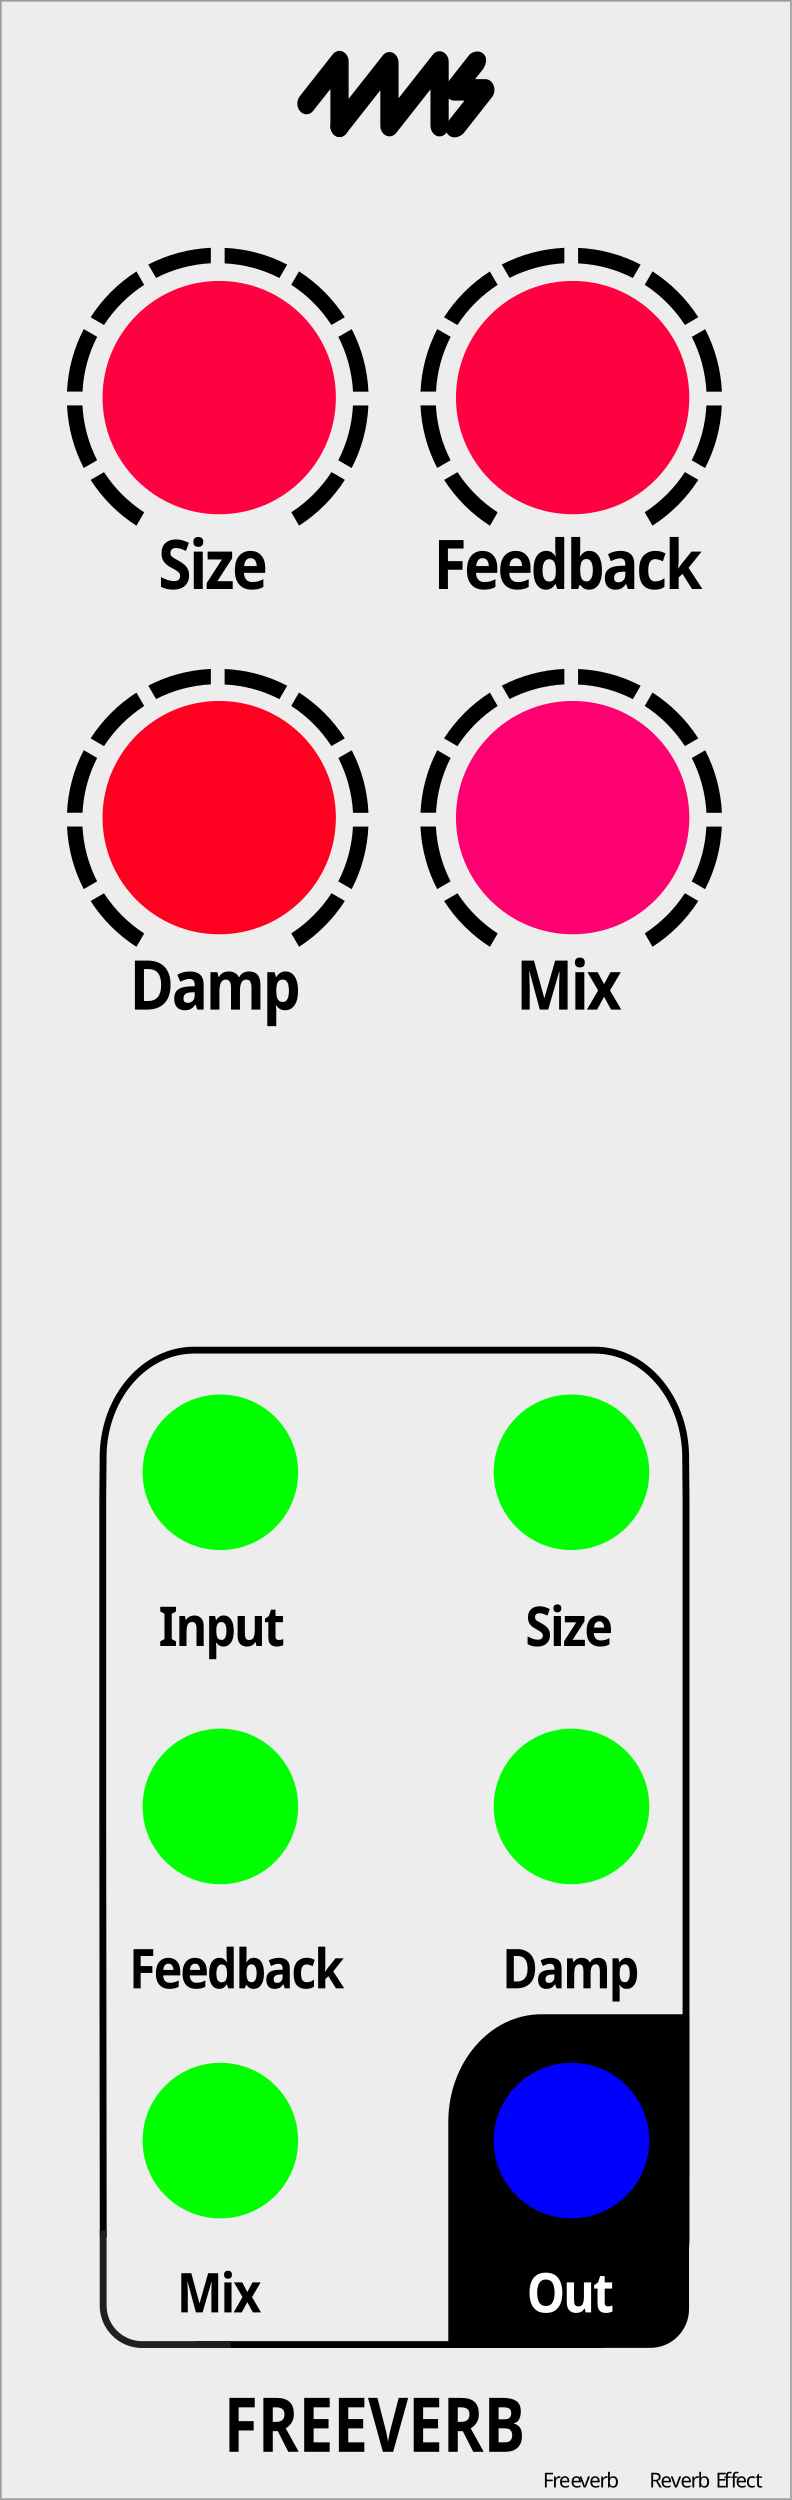
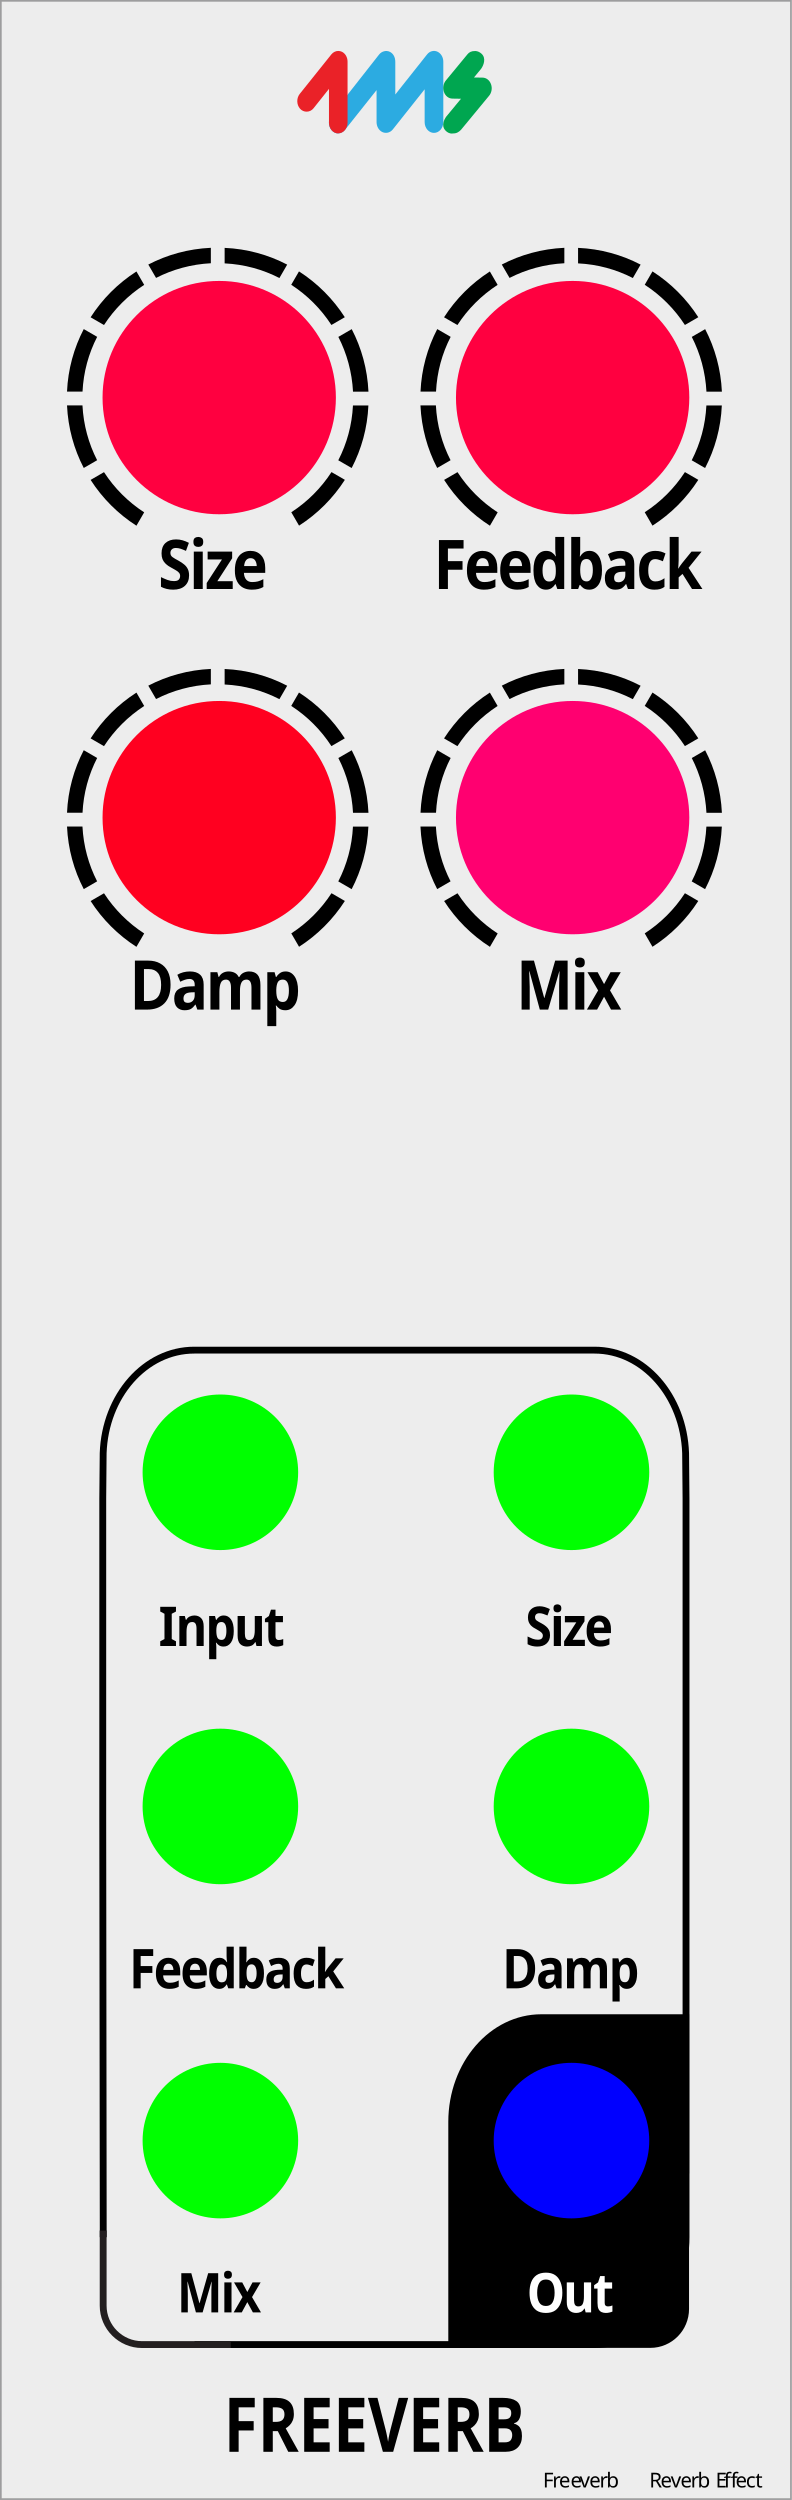
- <svg xmlns="http://www.w3.org/2000/svg" width="40.73mm" height="128.59mm" viewBox="0 0 115.45 364.5">
+ <svg xmlns="http://www.w3.org/2000/svg" width="40.73mm" height="128.59mm" viewBox="0 0 115.45 364.5" version="1.1" id="svg68">
+   <defs id="defs68" />
  <g id="faceplate">
-     <rect x=".12" y=".12" width="115.2" height="364.25" style="fill: #ededed; stroke: #9d9d9e; stroke-miterlimit: 10; stroke-width: .25px;" />
-     <g>
-       <path d="M100.47,316.9v-23.22h-21.54c-7.49,0-13.57,7.04-13.57,15.71v32.93h15.07s0,0,0,0h14.39c3.12,0,5.64-2.55,5.64-5.67v-19.84.08Z" style="fill: #000; stroke-width: 0px;" />
-       <g>
-         <path d="M28.36,341.84h35.2s23.15,0,23.15,0c7.35,0,13.31-7.02,13.31-15.67v-107.66l-.06-6.64c-.29-8.35-6.12-15.02-13.28-15.02H28.32c-7.17,0-12.99,6.67-13.28,15.02l-.06,6.64v46.5l.07,61.17" style="fill: none; stroke: #000; stroke-miterlimit: 10;" />
-         <path d="M15.04,325.21v10.96c0,3.12,2.55,5.67,5.67,5.67h12.93" style="fill: none; stroke: #231f20; stroke-miterlimit: 10;" />
+     <rect x=".12" y=".12" width="115.2" height="364.25" style="fill: #ededed; stroke: #9d9d9e; stroke-miterlimit: 10; stroke-width: .25px;" id="rect1" />
+     <g id="g4">
+       <path d="M100.47,316.9v-23.22h-21.54c-7.49,0-13.57,7.04-13.57,15.71v32.93h15.07s0,0,0,0h14.39c3.12,0,5.64-2.55,5.64-5.67v-19.84.08Z" style="fill: #000; stroke-width: 0px;" id="path1" />
+       <g id="g3">
+         <path d="M28.36,341.84h35.2s23.15,0,23.15,0c7.35,0,13.31-7.02,13.31-15.67v-107.66l-.06-6.64c-.29-8.35-6.12-15.02-13.28-15.02H28.32c-7.17,0-12.99,6.67-13.28,15.02l-.06,6.64v46.5l.07,61.17" style="fill: none; stroke: #000; stroke-miterlimit: 10;" id="path2" />
+         <path d="M15.04,325.21v10.96c0,3.12,2.55,5.67,5.67,5.67h12.93" style="fill: none; stroke: #231f20; stroke-miterlimit: 10;" id="path3" />
      </g>
    </g>
-     <text transform="translate(32.64 357.47) scale(.82 1)" style="fill: #000; font-family: GillSans-Bold, 'Gill Sans'; font-size: 11px; font-weight: 700;">
-       <tspan x="0" y="0">FREEVERB</tspan>
+     <text transform="translate(32.64 357.47) scale(.82 1)" style="fill: #000; font-family: GillSans-Bold, 'Gill Sans'; font-size: 11px; font-weight: 700;" id="text4">
+       <tspan x="0" y="0" id="tspan4">FREEVERB</tspan>
    </text>
-     <text transform="translate(76.59 239.99) scale(.88 1)" style="fill: #000; font-family: GillSans-Bold, 'Gill Sans'; font-size: 8px; font-weight: 700; letter-spacing: -.04em;">
-       <tspan x="0" y="0">Size</tspan>
+     <text transform="translate(76.59 239.99) scale(.88 1)" style="fill: #000; font-family: GillSans-Bold, 'Gill Sans'; font-size: 8px; font-weight: 700; letter-spacing: -.04em;" id="text5">
+       <tspan x="0" y="0" id="tspan5">Size</tspan>
    </text>
-     <text transform="translate(73.22 289.9) scale(.88 1)" style="fill: #000; font-family: GillSans-Bold, 'Gill Sans'; font-size: 8px; font-weight: 700; letter-spacing: -.04em;">
-       <tspan x="0" y="0">Damp</tspan>
+     <text transform="translate(73.22 289.9) scale(.88 1)" style="fill: #000; font-family: GillSans-Bold, 'Gill Sans'; font-size: 8px; font-weight: 700; letter-spacing: -.04em;" id="text6">
+       <tspan x="0" y="0" id="tspan6">Damp</tspan>
    </text>
-     <text transform="translate(76.79 337.15) scale(.88 1)" style="fill: #fff; font-family: GillSans-Bold, 'Gill Sans'; font-size: 8px; font-weight: 700; letter-spacing: -.04em;">
-       <tspan x="0" y="0">Out</tspan>
+     <text transform="translate(76.79 337.15) scale(.88 1)" style="fill: #fff; font-family: GillSans-Bold, 'Gill Sans'; font-size: 8px; font-weight: 700; letter-spacing: -.04em;" id="text7">
+       <tspan x="0" y="0" id="tspan7">Out</tspan>
    </text>
-     <text transform="translate(23.14 239.99) scale(.88 1)" style="fill: #000; font-family: GillSans-Bold, 'Gill Sans'; font-size: 8px; font-weight: 700; letter-spacing: -.04em;">
-       <tspan x="0" y="0">Input</tspan>
+     <text transform="translate(23.14 239.99) scale(.88 1)" style="fill: #000; font-family: GillSans-Bold, 'Gill Sans'; font-size: 8px; font-weight: 700; letter-spacing: -.04em;" id="text8">
+       <tspan x="0" y="0" id="tspan8">Input</tspan>
    </text>
-     <text transform="translate(18.83 289.9) scale(.88 1)" style="fill: #000; font-family: GillSans-Bold, 'Gill Sans'; font-size: 8px; font-weight: 700; letter-spacing: -.04em;">
-       <tspan x="0" y="0">Feedback</tspan>
+     <text transform="translate(18.83 289.9) scale(.88 1)" style="fill: #000; font-family: GillSans-Bold, 'Gill Sans'; font-size: 8px; font-weight: 700; letter-spacing: -.04em;" id="text9">
+       <tspan x="0" y="0" id="tspan9">Feedback</tspan>
    </text>
-     <text transform="translate(25.8 337.15) scale(.88 1)" style="fill: #000; font-family: GillSans-Bold, 'Gill Sans'; font-size: 8px; font-weight: 700; letter-spacing: -.04em;">
-       <tspan x="0" y="0">Mix</tspan>
+     <text transform="translate(25.8 337.15) scale(.88 1)" style="fill: #000; font-family: GillSans-Bold, 'Gill Sans'; font-size: 8px; font-weight: 700; letter-spacing: -.04em;" id="text10">
+       <tspan x="0" y="0" id="tspan10">Mix</tspan>
    </text>
-     <g>
-       <path d="M102.99,57.11h2.26c-.15-3.28-1.01-6.37-2.44-9.12l-1.95,1.13c1.24,2.42,1.99,5.13,2.14,8Z" style="fill: #000; stroke-width: 0px;" />
-       <path d="M102.99,59.11c-.14,2.87-.89,5.57-2.14,8l1.95,1.13c1.43-2.75,2.3-5.84,2.44-9.12h-2.26Z" style="fill: #000; stroke-width: 0px;" />
-       <text transform="translate(23.07 85.88) scale(.88 1)" style="fill: #000; font-family: GillSans-Bold, 'Gill Sans'; font-size: 10px; font-weight: 700; letter-spacing: -.04em;">
-         <tspan x="0" y="0">Size</tspan>
+     <g id="g49">
+       <path d="M102.99,57.11h2.26c-.15-3.28-1.01-6.37-2.44-9.12l-1.95,1.13c1.24,2.42,1.99,5.13,2.14,8Z" style="fill: #000; stroke-width: 0px;" id="path10" />
+       <path d="M102.99,59.11c-.14,2.87-.89,5.57-2.14,8l1.95,1.13c1.43-2.75,2.3-5.84,2.44-9.12h-2.26Z" style="fill: #000; stroke-width: 0px;" id="path11" />
+       <text transform="translate(23.07 85.88) scale(.88 1)" style="fill: #000; font-family: GillSans-Bold, 'Gill Sans'; font-size: 10px; font-weight: 700; letter-spacing: -.04em;" id="text11">
+         <tspan x="0" y="0" id="tspan11">Size</tspan>
      </text>
-       <g>
-         <path d="M40.74,40.53l1.13-1.95c-2.75-1.43-5.84-2.3-9.12-2.44v2.26c2.87.14,5.57.89,7.99,2.14Z" style="fill: #000; stroke-width: 0px;" />
-         <path d="M48.32,47.38l1.95-1.13c-1.72-2.68-4-4.96-6.68-6.68l-1.13,1.95c2.34,1.52,4.33,3.51,5.85,5.85Z" style="fill: #000; stroke-width: 0px;" />
-         <path d="M21.02,41.53l-1.13-1.95c-2.68,1.72-4.96,4-6.68,6.68l1.95,1.13c1.52-2.34,3.51-4.33,5.85-5.85Z" style="fill: #000; stroke-width: 0px;" />
-         <path d="M51.46,57.11h2.26c-.15-3.28-1.01-6.37-2.44-9.12l-1.95,1.13c1.24,2.42,1.99,5.13,2.14,8Z" style="fill: #000; stroke-width: 0px;" />
-         <path d="M30.74,38.39v-2.26c-3.28.15-6.37,1.01-9.12,2.44l1.13,1.95c2.42-1.24,5.13-1.99,8-2.14Z" style="fill: #000; stroke-width: 0px;" />
-         <path d="M15.16,68.84l-1.95,1.13c1.72,2.68,4,4.96,6.68,6.68l1.13-1.95c-2.34-1.52-4.33-3.51-5.85-5.85Z" style="fill: #000; stroke-width: 0px;" />
-         <path d="M42.47,74.69l1.13,1.95c2.68-1.72,4.96-4,6.68-6.68l-1.95-1.13c-1.52,2.34-3.51,4.33-5.85,5.85Z" style="fill: #000; stroke-width: 0px;" />
-         <path d="M51.46,59.11c-.14,2.87-.89,5.57-2.14,8l1.95,1.13c1.43-2.75,2.3-5.84,2.44-9.12h-2.26Z" style="fill: #000; stroke-width: 0px;" />
-         <path d="M12.03,59.11h-2.26c.15,3.28,1.01,6.37,2.44,9.12l1.95-1.13c-1.24-2.42-1.99-5.13-2.14-8Z" style="fill: #000; stroke-width: 0px;" />
-         <path d="M14.16,49.11l-1.95-1.13c-1.43,2.75-2.3,5.84-2.44,9.12h2.26c.14-2.87.89-5.57,2.14-8Z" style="fill: #000; stroke-width: 0px;" />
+       <g id="g21">
+         <path d="M40.74,40.53l1.13-1.95c-2.75-1.43-5.84-2.3-9.12-2.44v2.26c2.87.14,5.57.89,7.99,2.14Z" style="fill: #000; stroke-width: 0px;" id="path12" />
+         <path d="M48.32,47.38l1.95-1.13c-1.72-2.68-4-4.96-6.68-6.68l-1.13,1.95c2.34,1.52,4.33,3.51,5.85,5.85Z" style="fill: #000; stroke-width: 0px;" id="path13" />
+         <path d="M21.02,41.53l-1.13-1.95c-2.68,1.72-4.96,4-6.68,6.68l1.95,1.13c1.52-2.34,3.51-4.33,5.85-5.85Z" style="fill: #000; stroke-width: 0px;" id="path14" />
+         <path d="M51.46,57.11h2.26c-.15-3.28-1.01-6.37-2.44-9.12l-1.95,1.13c1.24,2.42,1.99,5.13,2.14,8Z" style="fill: #000; stroke-width: 0px;" id="path15" />
+         <path d="M30.74,38.39v-2.26c-3.28.15-6.37,1.01-9.12,2.44l1.13,1.95c2.42-1.24,5.13-1.99,8-2.14Z" style="fill: #000; stroke-width: 0px;" id="path16" />
+         <path d="M15.16,68.84l-1.95,1.13c1.72,2.68,4,4.96,6.68,6.68l1.13-1.95c-2.34-1.52-4.33-3.51-5.85-5.85Z" style="fill: #000; stroke-width: 0px;" id="path17" />
+         <path d="M42.47,74.69l1.13,1.95c2.68-1.72,4.96-4,6.68-6.68l-1.95-1.13c-1.52,2.34-3.51,4.33-5.85,5.85Z" style="fill: #000; stroke-width: 0px;" id="path18" />
+         <path d="M51.46,59.11c-.14,2.87-.89,5.57-2.14,8l1.95,1.13c1.43-2.75,2.3-5.84,2.44-9.12h-2.26Z" style="fill: #000; stroke-width: 0px;" id="path19" />
+         <path d="M12.03,59.11h-2.26c.15,3.28,1.01,6.37,2.44,9.12l1.95-1.13c-1.24-2.42-1.99-5.13-2.14-8Z" style="fill: #000; stroke-width: 0px;" id="path20" />
+         <path d="M14.16,49.11l-1.95-1.13c-1.43,2.75-2.3,5.84-2.44,9.12h2.26c.14-2.87.89-5.57,2.14-8Z" style="fill: #000; stroke-width: 0px;" id="path21" />
      </g>
-       <text transform="translate(63.2 85.88) scale(.88 1)" style="fill: #000; font-family: GillSans-Bold, 'Gill Sans'; font-size: 10px; font-weight: 700; letter-spacing: -.04em;">
-         <tspan x="0" y="0">Feedback</tspan>
+       <text transform="translate(63.2 85.88) scale(.88 1)" style="fill: #000; font-family: GillSans-Bold, 'Gill Sans'; font-size: 10px; font-weight: 700; letter-spacing: -.04em;" id="text21">
+         <tspan x="0" y="0" id="tspan21">Feedback</tspan>
      </text>
-       <path d="M92.27,40.53l1.13-1.95c-2.75-1.43-5.84-2.3-9.12-2.44v2.26c2.87.14,5.57.89,7.99,2.14Z" style="fill: #000; stroke-width: 0px;" />
-       <path d="M99.86,47.38l1.95-1.13c-1.72-2.68-4-4.96-6.68-6.68l-1.13,1.95c2.34,1.52,4.33,3.51,5.85,5.85Z" style="fill: #000; stroke-width: 0px;" />
-       <path d="M72.55,41.53l-1.13-1.95c-2.68,1.72-4.96,4-6.68,6.68l1.95,1.13c1.52-2.34,3.51-4.33,5.85-5.85Z" style="fill: #000; stroke-width: 0px;" />
-       <path d="M82.28,38.39v-2.26c-3.28.15-6.37,1.01-9.12,2.44l1.13,1.95c2.42-1.24,5.13-1.99,8-2.14Z" style="fill: #000; stroke-width: 0px;" />
-       <path d="M66.7,68.84l-1.95,1.13c1.72,2.68,4,4.96,6.68,6.68l1.13-1.95c-2.34-1.52-4.33-3.51-5.85-5.85Z" style="fill: #000; stroke-width: 0px;" />
-       <path d="M94,74.69l1.13,1.95c2.68-1.72,4.96-4,6.68-6.68l-1.95-1.13c-1.52,2.34-3.51,4.33-5.85,5.85Z" style="fill: #000; stroke-width: 0px;" />
-       <path d="M63.56,59.11h-2.26c.15,3.28,1.01,6.37,2.44,9.12l1.95-1.13c-1.24-2.42-1.99-5.13-2.14-8Z" style="fill: #000; stroke-width: 0px;" />
-       <path d="M65.7,49.11l-1.95-1.13c-1.43,2.75-2.3,5.84-2.44,9.12h2.26c.14-2.87.89-5.57,2.14-8Z" style="fill: #000; stroke-width: 0px;" />
-       <text transform="translate(18.87 147.2) scale(.88 1)" style="fill: #000; font-family: GillSans-Bold, 'Gill Sans'; font-size: 10px; font-weight: 700; letter-spacing: -.04em;">
-         <tspan x="0" y="0">Damp</tspan>
+       <path d="M92.27,40.53l1.13-1.95c-2.75-1.43-5.84-2.3-9.12-2.44v2.26c2.87.14,5.57.89,7.99,2.14Z" style="fill: #000; stroke-width: 0px;" id="path22" />
+       <path d="M99.86,47.38l1.95-1.13c-1.72-2.68-4-4.96-6.68-6.68l-1.13,1.95c2.34,1.52,4.33,3.51,5.85,5.85Z" style="fill: #000; stroke-width: 0px;" id="path23" />
+       <path d="M72.55,41.53l-1.13-1.95c-2.68,1.72-4.96,4-6.68,6.68l1.95,1.13c1.52-2.34,3.51-4.33,5.85-5.85Z" style="fill: #000; stroke-width: 0px;" id="path24" />
+       <path d="M82.28,38.39v-2.26c-3.28.15-6.37,1.01-9.12,2.44l1.13,1.95c2.42-1.24,5.13-1.99,8-2.14Z" style="fill: #000; stroke-width: 0px;" id="path25" />
+       <path d="M66.7,68.84l-1.95,1.13c1.72,2.68,4,4.96,6.68,6.68l1.13-1.95c-2.34-1.52-4.33-3.51-5.85-5.85Z" style="fill: #000; stroke-width: 0px;" id="path26" />
+       <path d="M94,74.69l1.13,1.95c2.68-1.72,4.96-4,6.68-6.68l-1.95-1.13c-1.52,2.34-3.51,4.33-5.85,5.85Z" style="fill: #000; stroke-width: 0px;" id="path27" />
+       <path d="M63.56,59.11h-2.26c.15,3.28,1.01,6.37,2.44,9.12l1.95-1.13c-1.24-2.42-1.99-5.13-2.14-8Z" style="fill: #000; stroke-width: 0px;" id="path28" />
+       <path d="M65.7,49.11l-1.95-1.13c-1.43,2.75-2.3,5.84-2.44,9.12h2.26c.14-2.87.89-5.57,2.14-8Z" style="fill: #000; stroke-width: 0px;" id="path29" />
+       <text transform="translate(18.87 147.2) scale(.88 1)" style="fill: #000; font-family: GillSans-Bold, 'Gill Sans'; font-size: 10px; font-weight: 700; letter-spacing: -.04em;" id="text29">
+         <tspan x="0" y="0" id="tspan29">Damp</tspan>
      </text>
-       <path d="M40.74,101.93l1.13-1.95c-2.75-1.43-5.84-2.3-9.12-2.44v2.26c2.87.14,5.57.89,7.99,2.14Z" style="fill: #000; stroke-width: 0px;" />
-       <path d="M48.32,108.78l1.95-1.13c-1.72-2.68-4-4.96-6.68-6.68l-1.13,1.95c2.34,1.52,4.33,3.51,5.85,5.85Z" style="fill: #000; stroke-width: 0px;" />
-       <path d="M21.02,102.93l-1.13-1.95c-2.68,1.72-4.96,4-6.68,6.68l1.95,1.13c1.52-2.34,3.51-4.33,5.85-5.85Z" style="fill: #000; stroke-width: 0px;" />
-       <path d="M51.46,118.51h2.26c-.15-3.28-1.01-6.37-2.44-9.12l-1.95,1.13c1.24,2.42,1.99,5.13,2.14,8Z" style="fill: #000; stroke-width: 0px;" />
-       <path d="M30.74,99.79v-2.26c-3.28.15-6.37,1.01-9.12,2.44l1.13,1.95c2.42-1.24,5.13-1.99,8-2.14Z" style="fill: #000; stroke-width: 0px;" />
-       <path d="M15.16,130.24l-1.95,1.13c1.72,2.68,4,4.96,6.68,6.68l1.13-1.95c-2.34-1.52-4.33-3.51-5.85-5.85Z" style="fill: #000; stroke-width: 0px;" />
-       <path d="M42.47,136.09l1.13,1.95c2.68-1.72,4.96-4,6.68-6.68l-1.95-1.13c-1.52,2.34-3.51,4.33-5.85,5.85Z" style="fill: #000; stroke-width: 0px;" />
-       <path d="M51.46,120.51c-.14,2.87-.89,5.57-2.14,8l1.95,1.13c1.43-2.75,2.3-5.84,2.44-9.12h-2.26Z" style="fill: #000; stroke-width: 0px;" />
-       <path d="M12.03,120.51h-2.26c.15,3.28,1.01,6.37,2.44,9.12l1.95-1.13c-1.24-2.42-1.99-5.13-2.14-8Z" style="fill: #000; stroke-width: 0px;" />
-       <path d="M14.16,110.51l-1.95-1.13c-1.43,2.75-2.3,5.84-2.44,9.12h2.26c.14-2.87.89-5.57,2.14-8Z" style="fill: #000; stroke-width: 0px;" />
-       <text transform="translate(75.25 147.2) scale(.88 1)" style="fill: #000; font-family: GillSans-Bold, 'Gill Sans'; font-size: 10px; font-weight: 700; letter-spacing: -.04em;">
-         <tspan x="0" y="0">Mix</tspan>
+       <path d="M40.74,101.93l1.13-1.95c-2.75-1.43-5.84-2.3-9.12-2.44v2.26c2.87.14,5.57.89,7.99,2.14Z" style="fill: #000; stroke-width: 0px;" id="path30" />
+       <path d="M48.32,108.78l1.95-1.13c-1.72-2.68-4-4.96-6.68-6.68l-1.13,1.95c2.34,1.52,4.33,3.51,5.85,5.85Z" style="fill: #000; stroke-width: 0px;" id="path31" />
+       <path d="M21.02,102.93l-1.13-1.95c-2.68,1.72-4.96,4-6.68,6.68l1.95,1.13c1.52-2.34,3.51-4.33,5.85-5.85Z" style="fill: #000; stroke-width: 0px;" id="path32" />
+       <path d="M51.46,118.51h2.26c-.15-3.28-1.01-6.37-2.44-9.12l-1.95,1.13c1.24,2.42,1.99,5.13,2.14,8Z" style="fill: #000; stroke-width: 0px;" id="path33" />
+       <path d="M30.74,99.79v-2.26c-3.28.15-6.37,1.01-9.12,2.44l1.13,1.95c2.42-1.24,5.13-1.99,8-2.14Z" style="fill: #000; stroke-width: 0px;" id="path34" />
+       <path d="M15.16,130.24l-1.95,1.13c1.72,2.68,4,4.96,6.68,6.68l1.13-1.95c-2.34-1.52-4.33-3.51-5.85-5.85Z" style="fill: #000; stroke-width: 0px;" id="path35" />
+       <path d="M42.47,136.09l1.13,1.95c2.68-1.72,4.96-4,6.68-6.68l-1.95-1.13c-1.52,2.34-3.51,4.33-5.85,5.85Z" style="fill: #000; stroke-width: 0px;" id="path36" />
+       <path d="M51.46,120.51c-.14,2.87-.89,5.57-2.14,8l1.95,1.13c1.43-2.75,2.3-5.84,2.44-9.12h-2.26Z" style="fill: #000; stroke-width: 0px;" id="path37" />
+       <path d="M12.03,120.51h-2.26c.15,3.28,1.01,6.37,2.44,9.12l1.95-1.13c-1.24-2.42-1.99-5.13-2.14-8Z" style="fill: #000; stroke-width: 0px;" id="path38" />
+       <path d="M14.16,110.51l-1.95-1.13c-1.43,2.75-2.3,5.84-2.44,9.12h2.26c.14-2.87.89-5.57,2.14-8Z" style="fill: #000; stroke-width: 0px;" id="path39" />
+       <text transform="translate(75.25 147.2) scale(.88 1)" style="fill: #000; font-family: GillSans-Bold, 'Gill Sans'; font-size: 10px; font-weight: 700; letter-spacing: -.04em;" id="text39">
+         <tspan x="0" y="0" id="tspan39">Mix</tspan>
      </text>
-       <path d="M92.27,101.93l1.13-1.95c-2.75-1.43-5.84-2.3-9.12-2.44v2.26c2.87.14,5.57.89,7.99,2.14Z" style="fill: #000; stroke-width: 0px;" />
-       <path d="M99.86,108.78l1.95-1.13c-1.72-2.68-4-4.96-6.68-6.68l-1.13,1.95c2.34,1.52,4.33,3.51,5.85,5.85Z" style="fill: #000; stroke-width: 0px;" />
-       <path d="M72.55,102.93l-1.13-1.95c-2.68,1.72-4.96,4-6.68,6.68l1.95,1.13c1.52-2.34,3.51-4.33,5.85-5.85Z" style="fill: #000; stroke-width: 0px;" />
-       <path d="M102.99,118.51h2.26c-.15-3.28-1.01-6.37-2.44-9.12l-1.95,1.13c1.24,2.42,1.99,5.13,2.14,8Z" style="fill: #000; stroke-width: 0px;" />
-       <path d="M82.28,99.79v-2.26c-3.28.15-6.37,1.01-9.12,2.44l1.13,1.95c2.42-1.24,5.13-1.99,8-2.14Z" style="fill: #000; stroke-width: 0px;" />
-       <path d="M66.7,130.24l-1.95,1.13c1.72,2.68,4,4.96,6.68,6.68l1.13-1.95c-2.34-1.52-4.33-3.51-5.85-5.85Z" style="fill: #000; stroke-width: 0px;" />
-       <path d="M94,136.09l1.13,1.95c2.68-1.72,4.96-4,6.68-6.68l-1.95-1.13c-1.52,2.34-3.51,4.33-5.85,5.85Z" style="fill: #000; stroke-width: 0px;" />
-       <path d="M102.99,120.51c-.14,2.87-.89,5.57-2.14,8l1.95,1.13c1.43-2.75,2.3-5.84,2.44-9.12h-2.26Z" style="fill: #000; stroke-width: 0px;" />
-       <path d="M63.56,120.51h-2.26c.15,3.28,1.01,6.37,2.44,9.12l1.95-1.13c-1.24-2.42-1.99-5.13-2.14-8Z" style="fill: #000; stroke-width: 0px;" />
-       <path d="M65.7,110.51l-1.95-1.13c-1.43,2.75-2.3,5.84-2.44,9.12h2.26c.14-2.87.89-5.57,2.14-8Z" style="fill: #000; stroke-width: 0px;" />
+       <path d="M92.27,101.93l1.13-1.95c-2.75-1.43-5.84-2.3-9.12-2.44v2.26c2.87.14,5.57.89,7.99,2.14Z" style="fill: #000; stroke-width: 0px;" id="path40" />
+       <path d="M99.86,108.78l1.95-1.13c-1.72-2.68-4-4.96-6.68-6.68l-1.13,1.95c2.34,1.52,4.33,3.51,5.85,5.85Z" style="fill: #000; stroke-width: 0px;" id="path41" />
+       <path d="M72.55,102.93l-1.13-1.95c-2.68,1.72-4.96,4-6.68,6.68l1.95,1.13c1.52-2.34,3.51-4.33,5.85-5.85Z" style="fill: #000; stroke-width: 0px;" id="path42" />
+       <path d="M102.99,118.51h2.26c-.15-3.28-1.01-6.37-2.44-9.12l-1.95,1.13c1.24,2.42,1.99,5.13,2.14,8Z" style="fill: #000; stroke-width: 0px;" id="path43" />
+       <path d="M82.28,99.79v-2.26c-3.28.15-6.37,1.01-9.12,2.44l1.13,1.95c2.42-1.24,5.13-1.99,8-2.14Z" style="fill: #000; stroke-width: 0px;" id="path44" />
+       <path d="M66.7,130.24l-1.95,1.13c1.72,2.68,4,4.96,6.68,6.68l1.13-1.95c-2.34-1.52-4.33-3.51-5.85-5.85Z" style="fill: #000; stroke-width: 0px;" id="path45" />
+       <path d="M94,136.09l1.13,1.95c2.68-1.72,4.96-4,6.68-6.68l-1.95-1.13c-1.52,2.34-3.51,4.33-5.85,5.85Z" style="fill: #000; stroke-width: 0px;" id="path46" />
+       <path d="M102.99,120.51c-.14,2.87-.89,5.57-2.14,8l1.95,1.13c1.43-2.75,2.3-5.84,2.44-9.12h-2.26Z" style="fill: #000; stroke-width: 0px;" id="path47" />
+       <path d="M63.56,120.51h-2.26c.15,3.28,1.01,6.37,2.44,9.12l1.95-1.13c-1.24-2.42-1.99-5.13-2.14-8Z" style="fill: #000; stroke-width: 0px;" id="path48" />
+       <path d="M65.7,110.51l-1.95-1.13c-1.43,2.75-2.3,5.84-2.44,9.12h2.26c.14-2.87.89-5.57,2.14-8Z" style="fill: #000; stroke-width: 0px;" id="path49" />
    </g>
-     <g>
-       <path d="M63.34,8.16s-3.5,4.44-5.53,7.03v-6.03c0-.52-.25-.98-.64-1.18-.39-.19-.84-.08-1.13.29l-7.28,9.25c-.4.5-.38,1.3.03,1.79.41.48,1.06.47,1.46-.03,0,0,3.47-4.41,5.5-6.99v6.03c0,.52.26.98.65,1.17.39.19.84.08,1.13-.29,0,0,3.49-4.44,5.53-7.03v6.15c0,.7.46,1.27,1.03,1.27s1.03-.57,1.03-1.27v-9.29c0-.52-.26-.98-.65-1.17-.39-.19-.84-.08-1.13.3Z" style="fill: #000; stroke: #000; stroke-width: .6px;" />
-       <path d="M48.76,8.09l-4.82,6.13c-.4.5-.38,1.3.02,1.79.41.48,1.06.47,1.46-.03,0,0,1.62-2.07,3.05-3.87v6.31c0,.7.46,1.27,1.03,1.27s1.03-.57,1.03-1.27v-9.44c0-.52-.26-.98-.65-1.17-.39-.19-.84-.08-1.13.3Z" style="fill: #000; stroke: #000; stroke-width: .6px;" />
-       <path d="M71.71,12.61c-.16-.47-.53-.77-.95-.77h-2.11l1.54-1.95s.8-1.17.09-1.82c-.7-.64-1.58.06-1.58.06l-3.22,4.1c-.29.37-.37.91-.21,1.37.16.47.54.77.95.77h2.11l-2.5,3.17s-1.03,1.13-.27,1.89c.76.76,1.76-.14,1.76-.14l4.18-5.32c.29-.36.37-.91.21-1.37Z" style="fill: #000; stroke: #000; stroke-width: .6px;" />
+     <g id="g42" transform="matrix(0.9999806,0,0,0.9999806,28.71272,-7.332064)">
+       <path id="path40-6" d="m 20.6,26.79 c -0.37,0 -0.71,-0.17 -0.97,-0.47 -0.51,-0.6 -0.52,-1.54 -0.04,-2.16 l 6.97,-8.88 c 0.38,-0.48 1.05,-0.65 1.57,-0.39 0.52,0.26 0.79,0.82 0.79,1.45 v 4.77 l 4.64,-5.85 c 0.38,-0.48 1.01,-0.64 1.53,-0.38 0.5,0.25 0.83,0.81 0.83,1.44 v 8.82 c 0,0.86 -0.61,1.57 -1.36,1.57 -0.75,0 -1.36,-0.7 -1.36,-1.57 v -4.79 l -4.64,5.85 c -0.38,0.48 -1.01,0.64 -1.54,0.38 -0.5,-0.24 -0.83,-0.81 -0.83,-1.44 v -4.67 l -4.61,5.8 c -0.26,0.32 -0.62,0.51 -1,0.51 h 0.02 z" style="fill:#2cabe1" />
+       <path id="path41-9" d="m 20.6,26.79 c -0.75,0 -1.35,-0.7 -1.35,-1.57 v -4.93 l -2.26,2.84 c -0.5,0.63 -1.44,0.65 -1.97,0.04 -0.51,-0.6 -0.52,-1.53 -0.03,-2.15 l 4.61,-5.76 c 0.26,-0.32 0.63,-0.5 1,-0.5 0.18,0 0.37,0.04 0.54,0.12 0.5,0.25 0.82,0.81 0.82,1.44 v 8.89 c 0,0.86 -0.61,1.57 -1.36,1.57 v 0 z" style="fill:#ea2228" />
+       <path id="path42-0" d="m 37.2,26.81 v 0 c -0.35,0 -0.68,-0.15 -0.94,-0.42 -0.76,-0.78 -0.14,-1.84 0.29,-2.3 L 38.5,21.73 37.24,21.71 C 36.68,21.7 36.2,21.31 36,20.71 35.81,20.15 35.93,19.5 36.29,19.07 l 3.16,-3.83 c 0.23,-0.28 0.55,-0.48 1.13,-0.47 0.33,0 0.67,0.17 0.92,0.4 0.71,0.66 0.29,1.7 -0.07,2.2 l -1.04,1.26 1.26,0.02 c 0.56,0.01 1.04,0.4 1.24,1 0.19,0.56 0.07,1.21 -0.29,1.64 l -4.1,4.97 c -0.35,0.35 -0.65,0.55 -1.3,0.54 v 0 z" style="fill:#00a650" />
    </g>
  </g>
  <g id="components">
    <text id="slug" transform="translate(79.15 362.67)" style="fill: #000; font-family: MyriadPro-Regular, 'Myriad Pro'; font-size: 3px;">
-       <tspan x="0" y="0" style="letter-spacing: -.03em;">F</tspan>
-       <tspan x="1.38" y="0" style="letter-spacing: -.01em;">r</tspan>
-       <tspan x="2.33" y="0">ee</tspan>
-       <tspan x="5.34" y="0" style="letter-spacing: -.01em;">v</tspan>
-       <tspan x="6.75" y="0">e</tspan>
-       <tspan x="8.26" y="0" style="letter-spacing: 0em;">r</tspan>
-       <tspan x="9.25" y="0">b</tspan>
+       <tspan x="0" y="0" style="letter-spacing: -.03em;" id="tspan52">F</tspan>
+       <tspan x="1.38" y="0" style="letter-spacing: -.01em;" id="tspan53">r</tspan>
+       <tspan x="2.33" y="0" id="tspan54">ee</tspan>
+       <tspan x="5.34" y="0" style="letter-spacing: -.01em;" id="tspan55">v</tspan>
+       <tspan x="6.75" y="0" id="tspan56">e</tspan>
+       <tspan x="8.26" y="0" style="letter-spacing: 0em;" id="tspan57">r</tspan>
+       <tspan x="9.25" y="0" id="tspan58">b</tspan>
    </text>
    <text id="modulename" transform="translate(94.66 362.67)" style="fill: #000; font-family: MyriadPro-Regular, 'Myriad Pro'; font-size: 3px;">
-       <tspan x="0" y="0" style="letter-spacing: 0em;">R</tspan>
-       <tspan x="1.63" y="0">e</tspan>
-       <tspan x="3.13" y="0" style="letter-spacing: -.01em;">v</tspan>
-       <tspan x="4.54" y="0">e</tspan>
-       <tspan x="6.04" y="0" style="letter-spacing: 0em;">r</tspan>
-       <tspan x="7.04" y="0">b E</tspan>
-       <tspan x="10.86" y="0" style="letter-spacing: -.01em;">ff</tspan>
-       <tspan x="12.57" y="0">e</tspan>
-       <tspan x="14.07" y="0" style="letter-spacing: .01em;">c</tspan>
-       <tspan x="15.45" y="0" style="letter-spacing: 0em;">t</tspan>
+       <tspan x="0" y="0" style="letter-spacing: 0em;" id="tspan59">R</tspan>
+       <tspan x="1.63" y="0" id="tspan60">e</tspan>
+       <tspan x="3.13" y="0" style="letter-spacing: -.01em;" id="tspan61">v</tspan>
+       <tspan x="4.54" y="0" id="tspan62">e</tspan>
+       <tspan x="6.04" y="0" style="letter-spacing: 0em;" id="tspan63">r</tspan>
+       <tspan x="7.04" y="0" id="tspan64">b E</tspan>
+       <tspan x="10.86" y="0" style="letter-spacing: -.01em;" id="tspan65">ff</tspan>
+       <tspan x="12.57" y="0" id="tspan66">e</tspan>
+       <tspan x="14.07" y="0" style="letter-spacing: .01em;" id="tspan67">c</tspan>
+       <tspan x="15.45" y="0" style="letter-spacing: 0em;" id="tspan68">t</tspan>
    </text>
    <circle id="Out" cx="83.32" cy="312.1" r="11.34" style="fill: blue; stroke-width: 0px;" />
    <circle id="Mix_CV" data-name="Mix CV" cx="32.13" cy="312.1" r="11.34" style="fill: lime; stroke-width: 0px;" />
    <circle id="Damp_CV" data-name="Damp CV" cx="83.32" cy="263.38" r="11.34" style="fill: lime; stroke-width: 0px;" />
    <circle id="Feedback_CV" data-name="Feedback CV" cx="32.13" cy="263.38" r="11.34" style="fill: lime; stroke-width: 0px;" />
    <circle id="Size_CV" data-name="Size CV" cx="83.32" cy="214.66" r="11.34" style="fill: lime; stroke-width: 0px;" />
    <circle id="Input" cx="32.13" cy="214.66" r="11.34" style="fill: lime; stroke-width: 0px;" />
    <circle id="Mix" cx="83.49" cy="119.21" r="17.01" style="fill: #ff0070; stroke-width: 0px;" />
    <circle id="Damp" cx="31.96" cy="119.21" r="17.01" style="fill: #ff0020; stroke-width: 0px;" />
    <circle id="Feedback" cx="83.49" cy="57.97" r="17.01" style="fill: #ff0040; stroke-width: 0px;" />
    <circle id="Size" cx="31.96" cy="57.97" r="17.01" style="fill: #ff0040; stroke-width: 0px;" />
  </g>
</svg>
